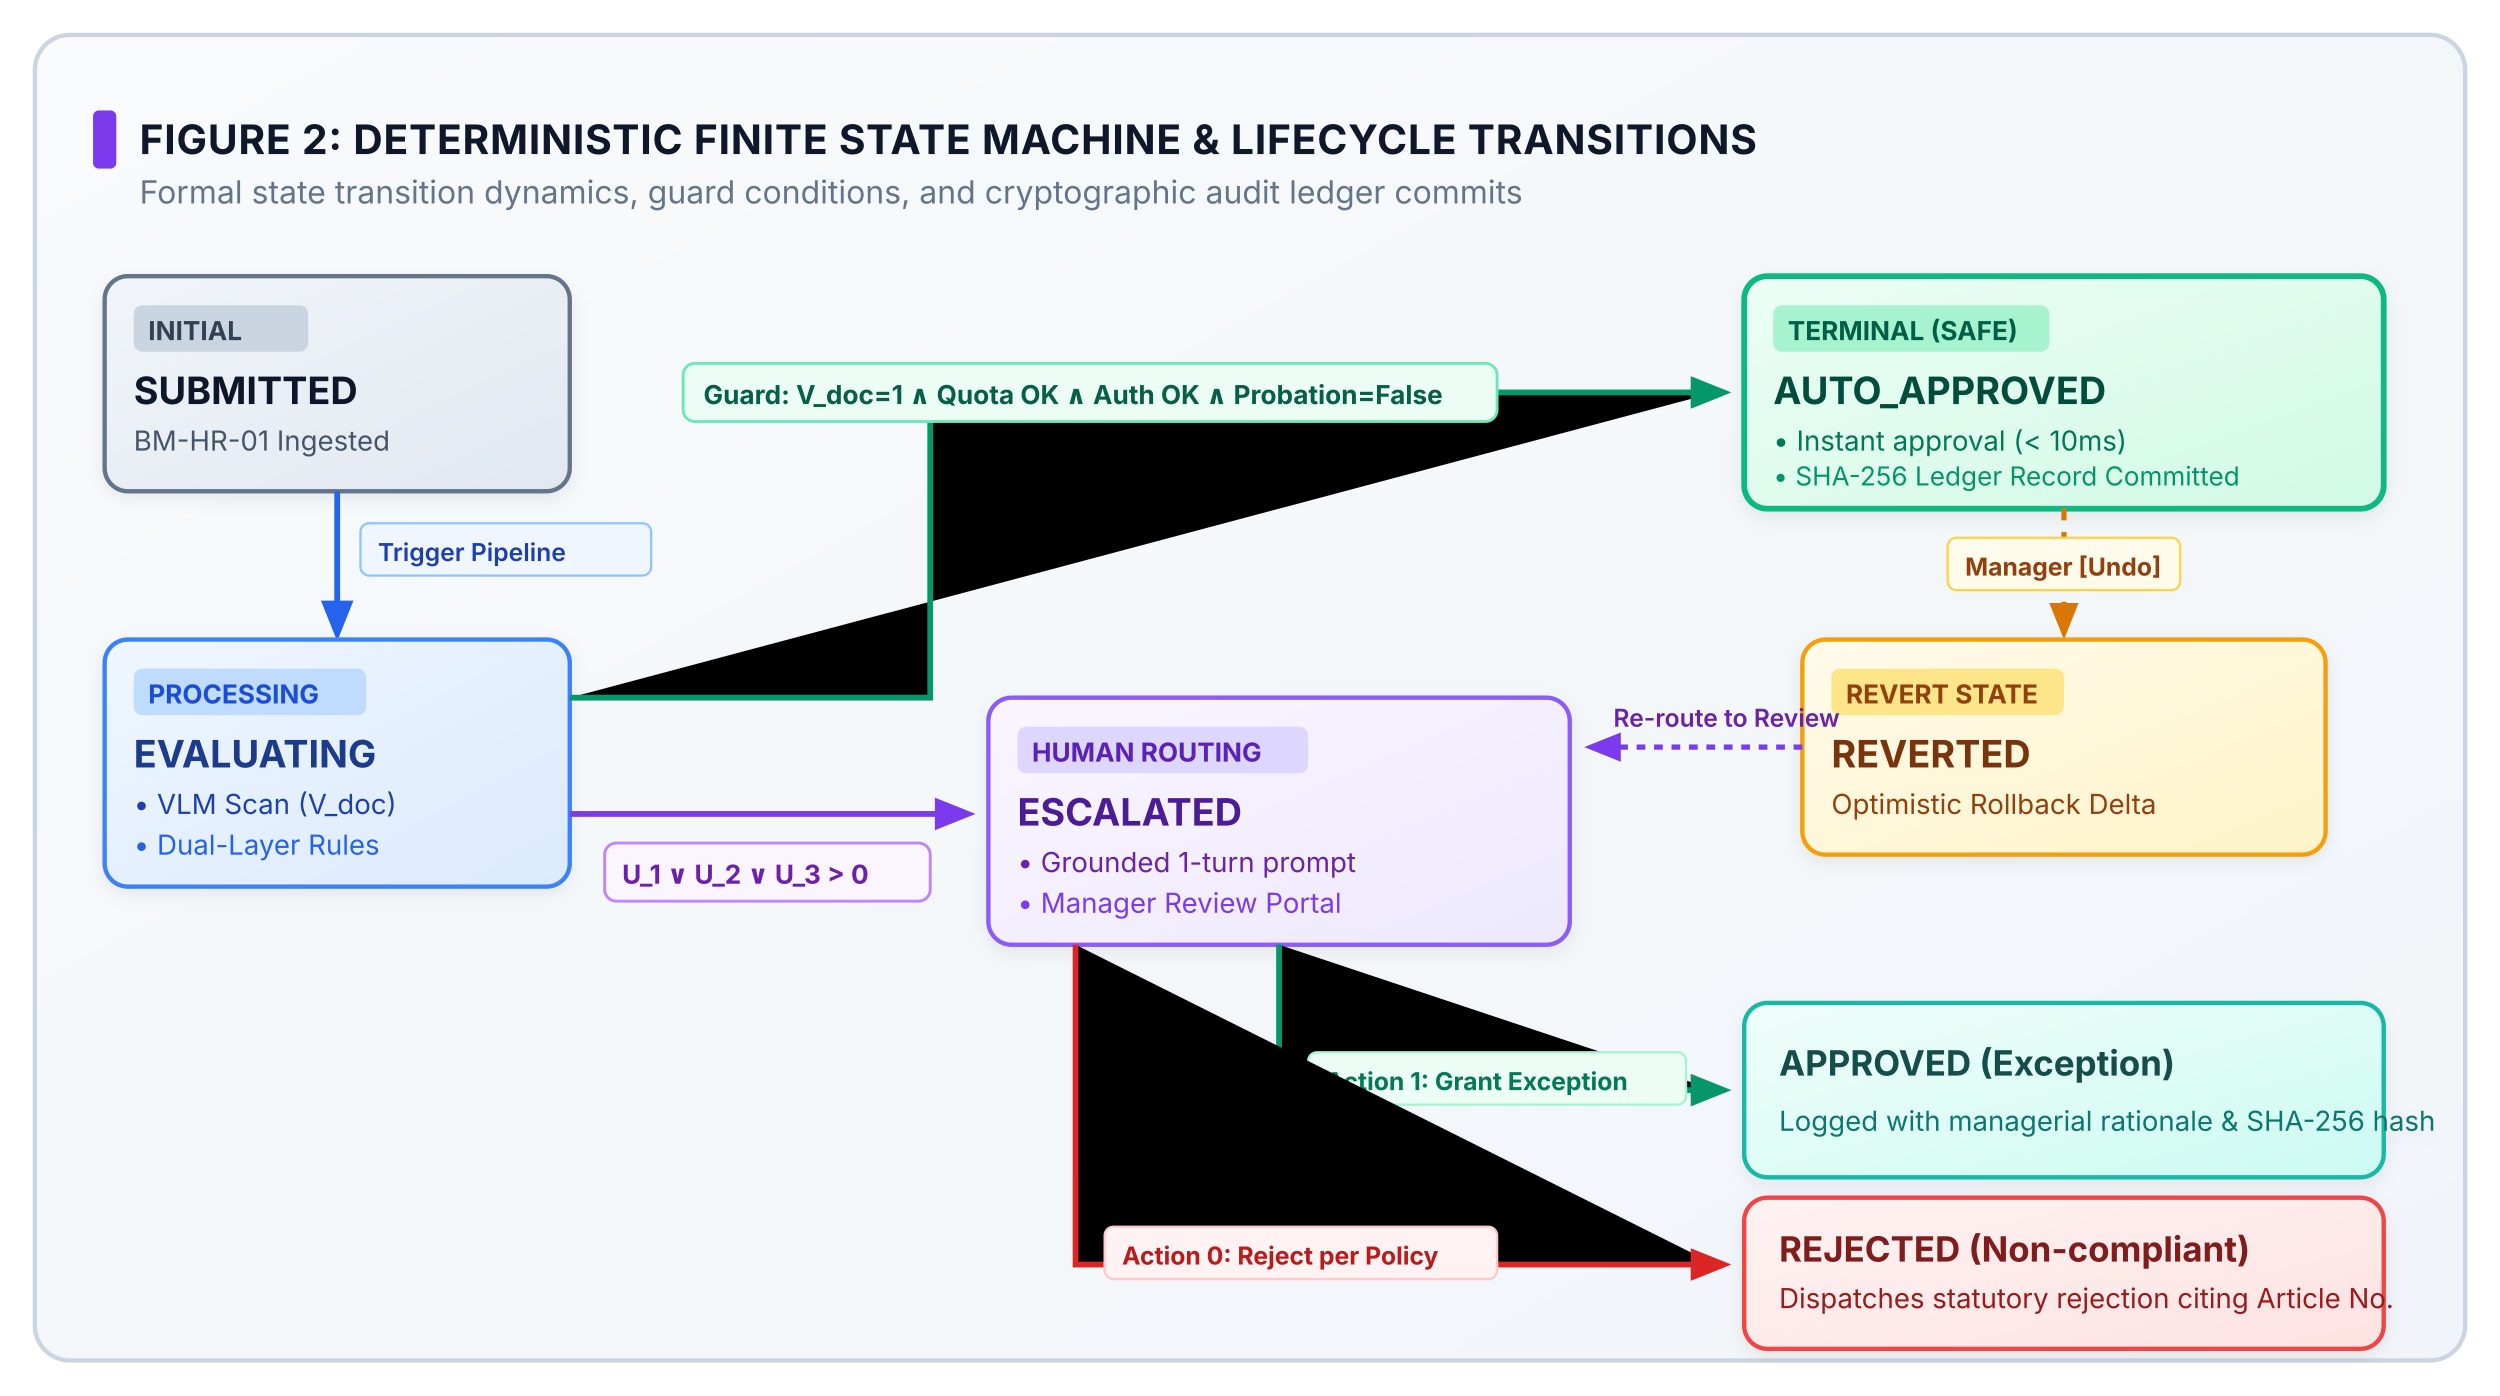
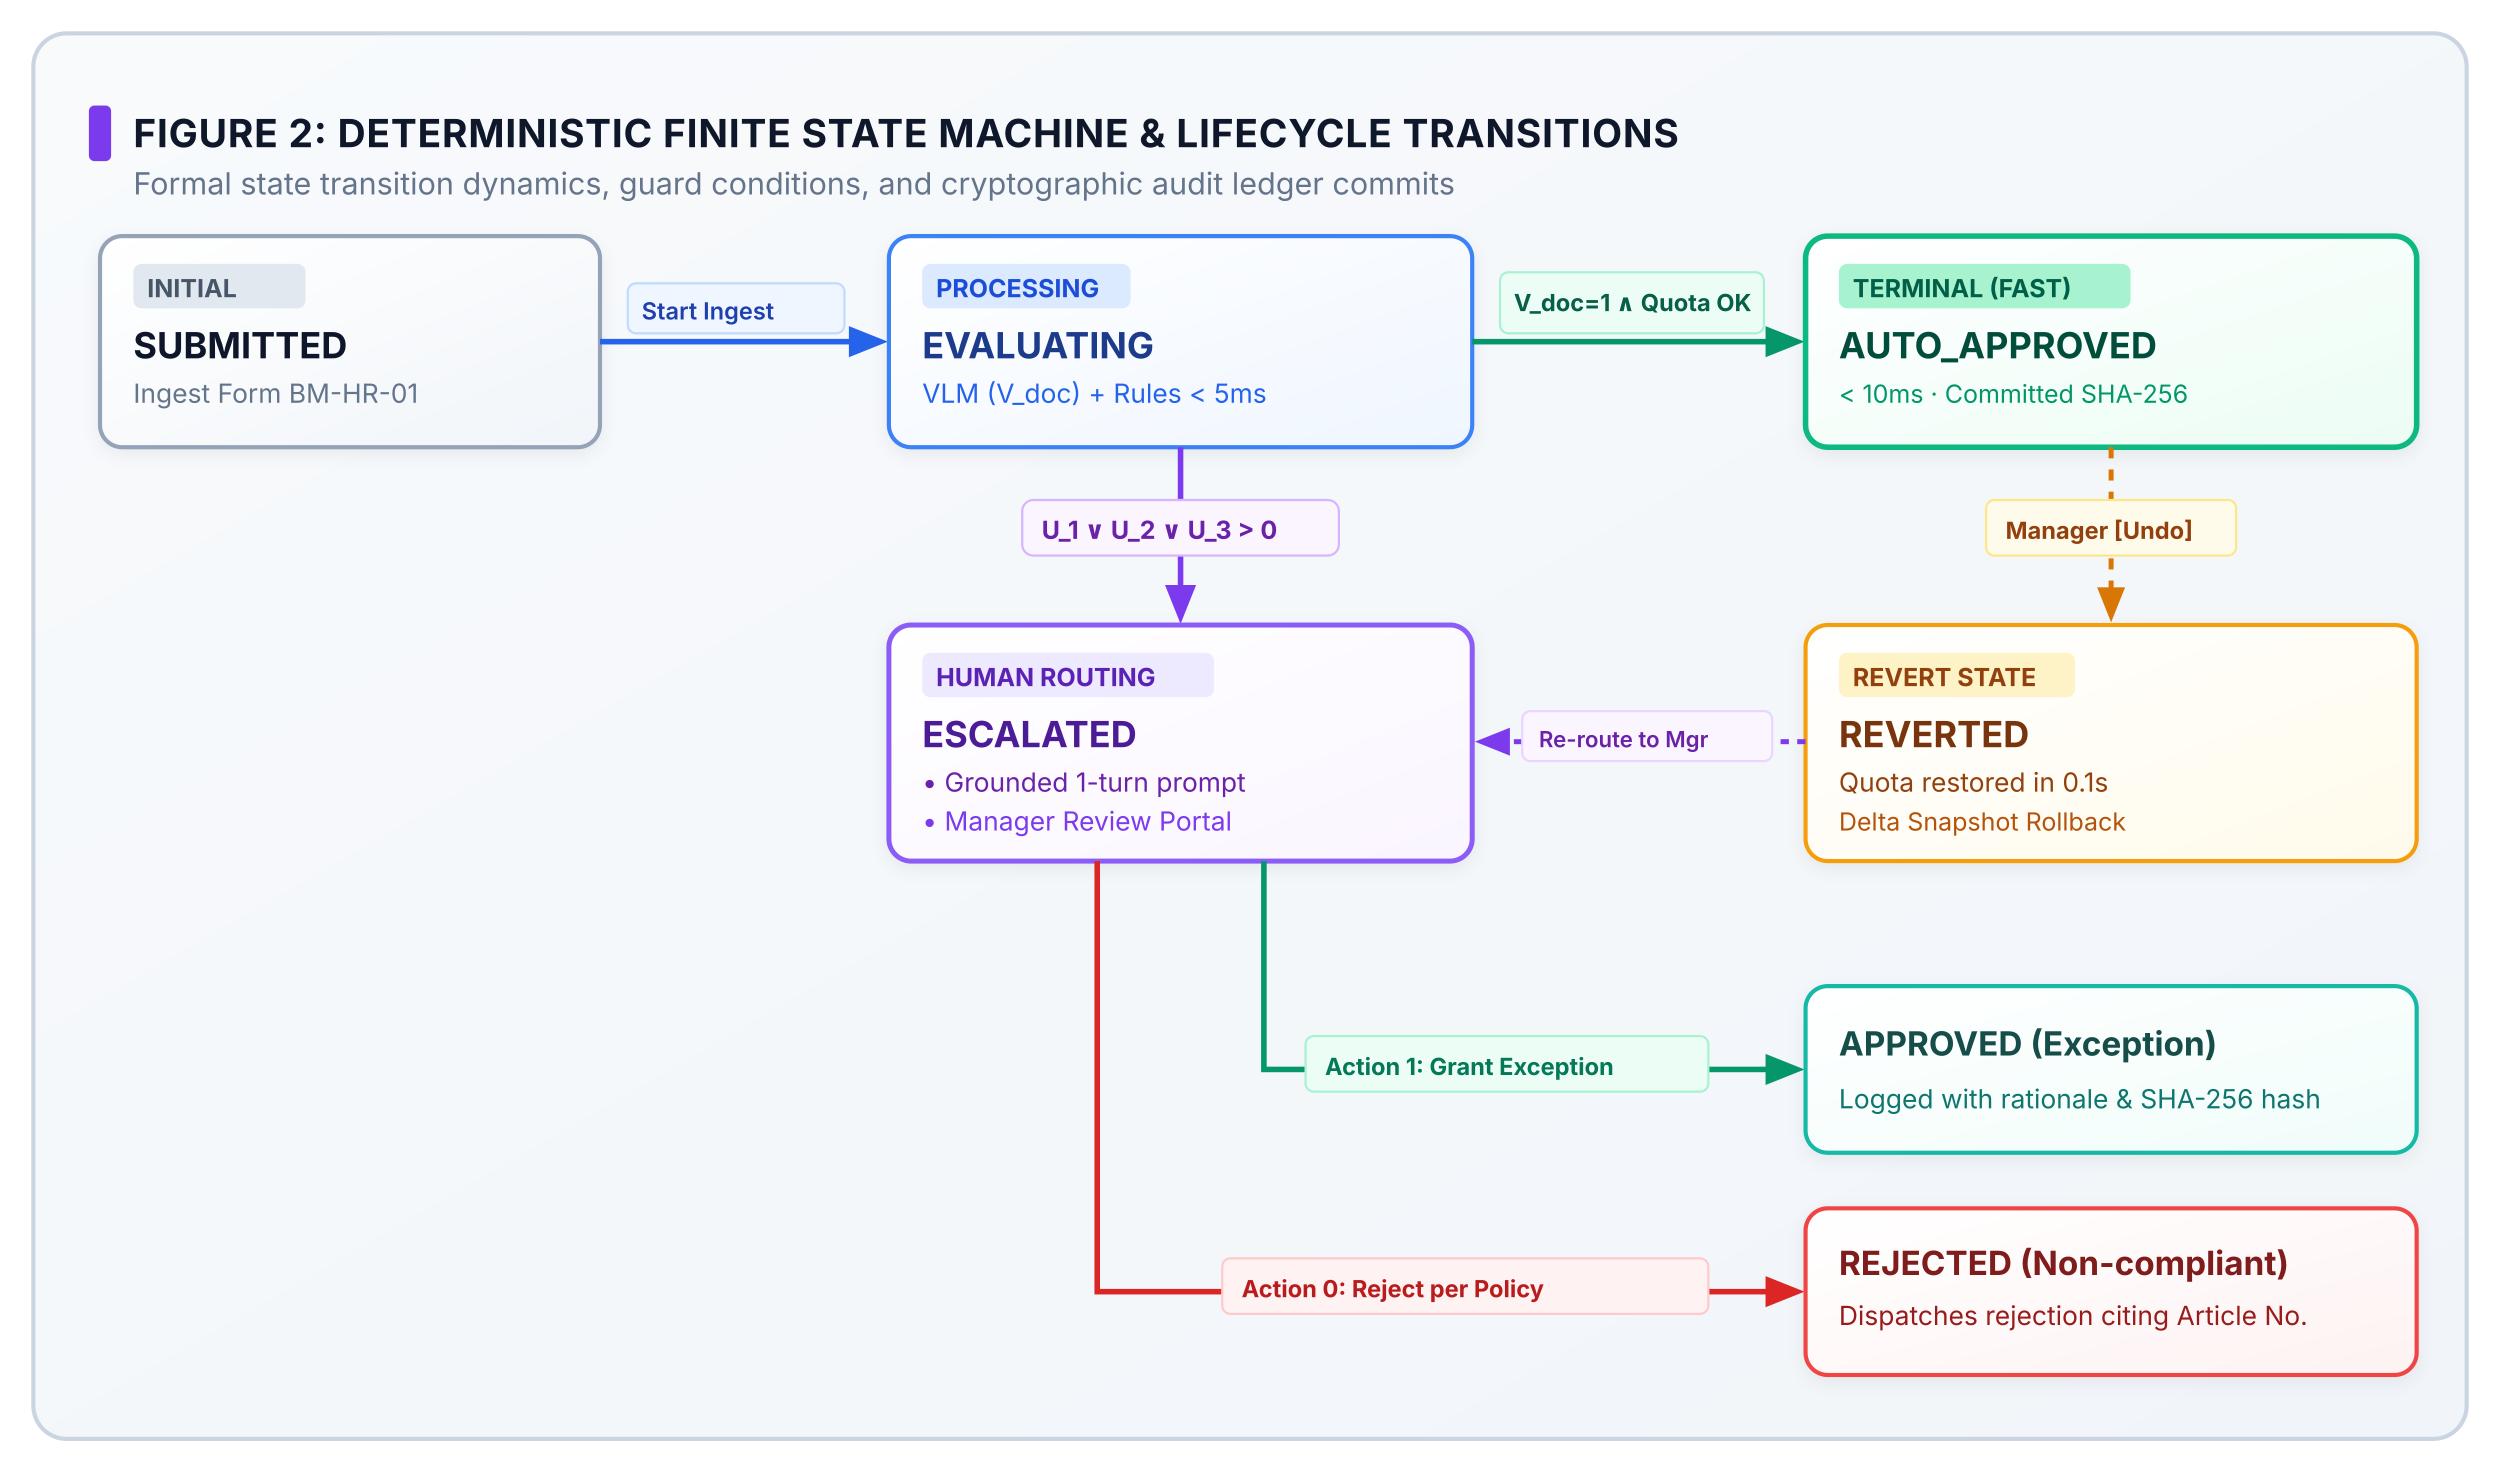
- <svg xmlns="http://www.w3.org/2000/svg" viewBox="0 0 860 480" width="100%" height="100%" style="background: #ffffff; font-family: 'Inter', -apple-system, BlinkMacSystemFont, 'Segoe UI', Roboto, sans-serif;">
+ <svg xmlns="http://www.w3.org/2000/svg" viewBox="0 0 900 530" width="100%" height="100%" style="background: #ffffff; font-family: 'Inter', -apple-system, BlinkMacSystemFont, 'Segoe UI', Roboto, sans-serif;">
  <defs>
+     <style>
+       path.connector { fill: none !important; }
+       line { fill: none !important; }
+     </style>
    <linearGradient id="canvasGrad" x1="0%" y1="0%" x2="100%" y2="100%">
      <stop offset="0%" stop-color="#f8fafc" />
      <stop offset="100%" stop-color="#f1f5f9" />
    </linearGradient>
    <linearGradient id="stateSubmitted" x1="0%" y1="0%" x2="100%" y2="100%">
-       <stop offset="0%" stop-color="#f1f5f9" />
-       <stop offset="100%" stop-color="#e2e8f0" />
+       <stop offset="0%" stop-color="#ffffff" />
+       <stop offset="100%" stop-color="#f1f5f9" />
    </linearGradient>
    <linearGradient id="stateEvaluating" x1="0%" y1="0%" x2="100%" y2="100%">
-       <stop offset="0%" stop-color="#eff6ff" />
-       <stop offset="100%" stop-color="#dbeafe" />
+       <stop offset="0%" stop-color="#ffffff" />
+       <stop offset="100%" stop-color="#eff6ff" />
    </linearGradient>
    <linearGradient id="stateAutoApprove" x1="0%" y1="0%" x2="100%" y2="100%">
-       <stop offset="0%" stop-color="#ecfdf5" />
-       <stop offset="100%" stop-color="#d1fae5" />
+       <stop offset="0%" stop-color="#ffffff" />
+       <stop offset="100%" stop-color="#ecfdf5" />
    </linearGradient>
    <linearGradient id="stateEscalated" x1="0%" y1="0%" x2="100%" y2="100%">
-       <stop offset="0%" stop-color="#faf5ff" />
-       <stop offset="100%" stop-color="#ede9fe" />
+       <stop offset="0%" stop-color="#ffffff" />
+       <stop offset="100%" stop-color="#faf5ff" />
    </linearGradient>
    <linearGradient id="stateApproved" x1="0%" y1="0%" x2="100%" y2="100%">
-       <stop offset="0%" stop-color="#f0fdfa" />
-       <stop offset="100%" stop-color="#ccfbf1" />
+       <stop offset="0%" stop-color="#ffffff" />
+       <stop offset="100%" stop-color="#f0fdfa" />
    </linearGradient>
    <linearGradient id="stateRejected" x1="0%" y1="0%" x2="100%" y2="100%">
-       <stop offset="0%" stop-color="#fef2f2" />
-       <stop offset="100%" stop-color="#fee2e2" />
+       <stop offset="0%" stop-color="#ffffff" />
+       <stop offset="100%" stop-color="#fef2f2" />
    </linearGradient>
    <linearGradient id="stateReverted" x1="0%" y1="0%" x2="100%" y2="100%">
-       <stop offset="0%" stop-color="#fffbeb" />
-       <stop offset="100%" stop-color="#fef3c7" />
+       <stop offset="0%" stop-color="#ffffff" />
+       <stop offset="100%" stop-color="#fffbeb" />
    </linearGradient>
    <marker id="arrB" viewBox="0 0 10 10" refX="6" refY="5" markerWidth="7" markerHeight="7" orient="auto-start-reverse">
      <path d="M 0 1 L 10 5 L 0 9 z" fill="#2563eb" />
    </marker>
    <marker id="arrG" viewBox="0 0 10 10" refX="6" refY="5" markerWidth="7" markerHeight="7" orient="auto-start-reverse">
      <path d="M 0 1 L 10 5 L 0 9 z" fill="#059669" />
    </marker>
    <marker id="arrP" viewBox="0 0 10 10" refX="6" refY="5" markerWidth="7" markerHeight="7" orient="auto-start-reverse">
      <path d="M 0 1 L 10 5 L 0 9 z" fill="#7c3aed" />
    </marker>
    <marker id="arrR" viewBox="0 0 10 10" refX="6" refY="5" markerWidth="7" markerHeight="7" orient="auto-start-reverse">
      <path d="M 0 1 L 10 5 L 0 9 z" fill="#dc2626" />
    </marker>
    <marker id="arrA" viewBox="0 0 10 10" refX="6" refY="5" markerWidth="7" markerHeight="7" orient="auto-start-reverse">
      <path d="M 0 1 L 10 5 L 0 9 z" fill="#d97706" />
    </marker>
    <filter id="cardShadow" x="-5%" y="-5%" width="110%" height="115%" filterUnits="userSpaceOnUse">
-       <feDropShadow dx="0" dy="2" stdDeviation="3" flood-color="#0f172a" flood-opacity="0.07" />
+       <feDropShadow dx="0" dy="2" stdDeviation="3" flood-color="#0f172a" flood-opacity="0.06" />
    </filter>
  </defs>
-   <rect x="12" y="12" width="836" height="456" rx="12" fill="url(#canvasGrad)" stroke="#cbd5e1" stroke-width="1.5" />
+   <rect x="12" y="12" width="876" height="506" rx="12" fill="url(#canvasGrad)" stroke="#cbd5e1" stroke-width="1.5" />
  <g transform="translate(32, 38)">
    <rect x="0" y="0" width="8" height="20" rx="2" fill="#7c3aed" />
    <text x="16" y="15" font-size="14" font-weight="700" fill="#0f172a" letter-spacing="0.02em">FIGURE 2: DETERMINISTIC FINITE STATE MACHINE &amp; LIFECYCLE TRANSITIONS</text>
    <text x="16" y="32" font-size="11" fill="#64748b">Formal state transition dynamics, guard conditions, and cryptographic audit ledger commits</text>
  </g>
-   <g transform="translate(36, 95)" filter="url(#cardShadow)">
-     <rect x="0" y="0" width="160" height="74" rx="8" fill="url(#stateSubmitted)" stroke="#64748b" stroke-width="1.5" />
-     <rect x="10" y="10" width="60" height="16" rx="3" fill="#cbd5e1" />
-     <text x="15" y="22" font-size="9" font-weight="700" fill="#334155">INITIAL</text>
-     <text x="10" y="44" font-size="13" font-weight="700" fill="#0f172a">SUBMITTED</text>
-     <text x="10" y="60" font-size="9.5" fill="#475569">BM-HR-01 Ingested</text>
+   <g transform="translate(36, 85)" filter="url(#cardShadow)">
+     <rect x="0" y="0" width="180" height="76" rx="8" fill="url(#stateSubmitted)" stroke="#94a3b8" stroke-width="1.5" />
+     <rect x="12" y="10" width="62" height="16" rx="3" fill="#e2e8f0" />
+     <text x="17" y="22" font-size="9" font-weight="700" fill="#475569">INITIAL</text>
+     <text x="12" y="44" font-size="13" font-weight="700" fill="#0f172a">SUBMITTED</text>
+     <text x="12" y="60" font-size="9.5" fill="#64748b">Ingest Form BM-HR-01</text>
  </g>
-   <path d="M 116 169 L 116 215" stroke="#2563eb" stroke-width="2" marker-end="url(#arrB)" />
-   <rect x="124" y="180" width="100" height="18" rx="3" fill="#eff6ff" stroke="#93c5fd" stroke-width="0.8" />
-   <text x="130" y="193" font-size="8.5" font-weight="600" fill="#1e40af">Trigger Pipeline</text>
-   <g transform="translate(36, 220)" filter="url(#cardShadow)">
-     <rect x="0" y="0" width="160" height="85" rx="8" fill="url(#stateEvaluating)" stroke="#3b82f6" stroke-width="1.5" />
-     <rect x="10" y="10" width="80" height="16" rx="3" fill="#bfdbfe" />
-     <text x="15" y="22" font-size="9" font-weight="700" fill="#1d4ed8">PROCESSING</text>
-     <text x="10" y="44" font-size="13" font-weight="700" fill="#1e3a8a">EVALUATING</text>
-     <text x="10" y="60" font-size="9.5" fill="#1e40af">• VLM Scan (V_doc)</text>
-     <text x="10" y="74" font-size="9.5" fill="#2563eb">• Dual-Layer Rules</text>
+   <path class="connector" d="M 216 123 L 314 123" stroke="#2563eb" stroke-width="2" fill="none" marker-end="url(#arrB)" />
+   <rect x="226" y="102" width="78" height="18" rx="3" fill="#eff6ff" stroke="#bfdbfe" stroke-width="0.8" />
+   <text x="231" y="115" font-size="8.5" font-weight="600" fill="#1e40af">Start Ingest</text>
+   <g transform="translate(320, 85)" filter="url(#cardShadow)">
+     <rect x="0" y="0" width="210" height="76" rx="8" fill="url(#stateEvaluating)" stroke="#3b82f6" stroke-width="1.5" />
+     <rect x="12" y="10" width="75" height="16" rx="3" fill="#dbeafe" />
+     <text x="17" y="22" font-size="9" font-weight="700" fill="#1d4ed8">PROCESSING</text>
+     <text x="12" y="44" font-size="13" font-weight="700" fill="#1e3a8a">EVALUATING</text>
+     <text x="12" y="60" font-size="9.5" fill="#2563eb">VLM (V_doc) + Rules &lt; 5ms</text>
  </g>
-   <path d="M 196 240 L 320 240 L 320 135 L 590 135" stroke="#059669" stroke-width="2" marker-end="url(#arrG)" />
-   <rect x="235" y="125" width="280" height="20" rx="4" fill="#ecfdf5" stroke="#6ee7b7" stroke-width="1" />
-   <text x="242" y="139" font-size="9" font-weight="700" fill="#065f46">Guard: V_doc=1 ∧ Quota OK ∧ Auth OK ∧ Probation=False</text>
-   <g transform="translate(600, 95)" filter="url(#cardShadow)">
-     <rect x="0" y="0" width="220" height="80" rx="8" fill="url(#stateAutoApprove)" stroke="#10b981" stroke-width="2" />
-     <rect x="10" y="10" width="95" height="16" rx="3" fill="#a7f3d0" />
-     <text x="15" y="22" font-size="9" font-weight="700" fill="#065f46">TERMINAL (SAFE)</text>
-     <text x="10" y="44" font-size="13" font-weight="700" fill="#064e3b">AUTO_APPROVED</text>
-     <text x="10" y="60" font-size="9.5" fill="#047857">• Instant approval (&lt; 10ms)</text>
-     <text x="10" y="72" font-size="9" fill="#059669">• SHA-256 Ledger Record Committed</text>
+   <path class="connector" d="M 530 123 L 644 123" stroke="#059669" stroke-width="2" fill="none" marker-end="url(#arrG)" />
+   <rect x="540" y="98" width="95" height="22" rx="3" fill="#ecfdf5" stroke="#a7f3d0" stroke-width="0.8" />
+   <text x="545" y="112" font-size="8.5" font-weight="700" fill="#065f46">V_doc=1 ∧ Quota OK</text>
+   <g transform="translate(650, 85)" filter="url(#cardShadow)">
+     <rect x="0" y="0" width="220" height="76" rx="8" fill="url(#stateAutoApprove)" stroke="#10b981" stroke-width="2" />
+     <rect x="12" y="10" width="105" height="16" rx="3" fill="#a7f3d0" />
+     <text x="17" y="22" font-size="9" font-weight="700" fill="#065f46">TERMINAL (FAST)</text>
+     <text x="12" y="44" font-size="13" font-weight="700" fill="#064e3b">AUTO_APPROVED</text>
+     <text x="12" y="60" font-size="9" fill="#059669">&lt; 10ms · Committed SHA-256</text>
  </g>
-   <path d="M 196 280 L 330 280" stroke="#7c3aed" stroke-width="2" marker-end="url(#arrP)" />
-   <rect x="208" y="290" width="112" height="20" rx="4" fill="#faf5ff" stroke="#c084fc" stroke-width="1" />
-   <text x="214" y="304" font-size="9" font-weight="700" fill="#6b21a8">U_1 ∨ U_2 ∨ U_3 &gt; 0</text>
-   <g transform="translate(340, 240)" filter="url(#cardShadow)">
-     <rect x="0" y="0" width="200" height="85" rx="8" fill="url(#stateEscalated)" stroke="#8b5cf6" stroke-width="1.5" />
-     <rect x="10" y="10" width="100" height="16" rx="3" fill="#ddd6fe" />
-     <text x="15" y="22" font-size="9" font-weight="700" fill="#5b21b6">HUMAN ROUTING</text>
-     <text x="10" y="44" font-size="13" font-weight="700" fill="#4c1d95">ESCALATED</text>
-     <text x="10" y="60" font-size="9.5" fill="#6b21a8">• Grounded 1-turn prompt</text>
-     <text x="10" y="74" font-size="9.5" fill="#7c3aed">• Manager Review Portal</text>
+   <path class="connector" d="M 425 161 L 425 219" stroke="#7c3aed" stroke-width="2" fill="none" marker-end="url(#arrP)" />
+   <rect x="368" y="180" width="114" height="20" rx="4" fill="#faf5ff" stroke="#d8b4fe" stroke-width="0.8" />
+   <text x="375" y="194" font-size="9" font-weight="700" fill="#6b21a8">U_1 ∨ U_2 ∨ U_3 &gt; 0</text>
+   <g transform="translate(320, 225)" filter="url(#cardShadow)">
+     <rect x="0" y="0" width="210" height="85" rx="8" fill="url(#stateEscalated)" stroke="#8b5cf6" stroke-width="1.8" />
+     <rect x="12" y="10" width="105" height="16" rx="3" fill="#ede9fe" />
+     <text x="17" y="22" font-size="9" font-weight="700" fill="#5b21b6">HUMAN ROUTING</text>
+     <text x="12" y="44" font-size="13" font-weight="700" fill="#4c1d95">ESCALATED</text>
+     <text x="12" y="60" font-size="9.5" fill="#6b21a8">• Grounded 1-turn prompt</text>
+     <text x="12" y="74" font-size="9.5" fill="#7c3aed">• Manager Review Portal</text>
  </g>
-   <path d="M 710 175 L 710 215" stroke="#d97706" stroke-width="1.8" stroke-dasharray="4,4" marker-end="url(#arrA)" />
-   <rect x="670" y="185" width="80" height="18" rx="3" fill="#fffbeb" stroke="#fcd34d" stroke-width="0.8" />
-   <text x="676" y="198" font-size="8.5" font-weight="700" fill="#92400e">Manager [Undo]</text>
-   <g transform="translate(620, 220)" filter="url(#cardShadow)">
-     <rect x="0" y="0" width="180" height="74" rx="8" fill="url(#stateReverted)" stroke="#f59e0b" stroke-width="1.5" />
-     <rect x="10" y="10" width="80" height="16" rx="3" fill="#fde68a" />
-     <text x="15" y="22" font-size="9" font-weight="700" fill="#92400e">REVERT STATE</text>
-     <text x="10" y="44" font-size="13" font-weight="700" fill="#78350f">REVERTED</text>
-     <text x="10" y="60" font-size="9.5" fill="#92400e">Optimistic Rollback Delta</text>
+   <path class="connector" d="M 760 161 L 760 219" stroke="#d97706" stroke-width="1.8" stroke-dasharray="4,4" fill="none" marker-end="url(#arrA)" />
+   <rect x="715" y="180" width="90" height="20" rx="3" fill="#fffbeb" stroke="#fde68a" stroke-width="0.8" />
+   <text x="722" y="194" font-size="8.5" font-weight="700" fill="#92400e">Manager [Undo]</text>
+   <g transform="translate(650, 225)" filter="url(#cardShadow)">
+     <rect x="0" y="0" width="220" height="85" rx="8" fill="url(#stateReverted)" stroke="#f59e0b" stroke-width="1.5" />
+     <rect x="12" y="10" width="85" height="16" rx="3" fill="#fef3c7" />
+     <text x="17" y="22" font-size="9" font-weight="700" fill="#92400e">REVERT STATE</text>
+     <text x="12" y="44" font-size="13" font-weight="700" fill="#78350f">REVERTED</text>
+     <text x="12" y="60" font-size="9.5" fill="#92400e">Quota restored in 0.1s</text>
+     <text x="12" y="74" font-size="9" fill="#b45309">Delta Snapshot Rollback</text>
  </g>
-   <path d="M 620 257 L 550 257" stroke="#7c3aed" stroke-width="1.8" stroke-dasharray="3,3" marker-end="url(#arrP)" />
-   <text x="555" y="250" font-size="8.5" font-weight="600" fill="#6b21a8">Re-route to Review</text>
-   <path d="M 440 325 L 440 375 L 590 375" stroke="#059669" stroke-width="2" marker-end="url(#arrG)" />
-   <rect x="450" y="362" width="130" height="18" rx="3" fill="#ecfdf5" stroke="#a7f3d0" stroke-width="0.8" />
-   <text x="456" y="375" font-size="8.5" font-weight="700" fill="#047857">Action 1: Grant Exception</text>
-   <g transform="translate(600, 345)" filter="url(#cardShadow)">
+   <path class="connector" d="M 650 267 L 536 267" stroke="#7c3aed" stroke-width="1.8" stroke-dasharray="3,3" fill="none" marker-end="url(#arrP)" />
+   <rect x="548" y="256" width="90" height="18" rx="3" fill="#faf5ff" stroke="#e9d5ff" stroke-width="0.8" />
+   <text x="554" y="269" font-size="8" font-weight="600" fill="#6b21a8">Re-route to Mgr</text>
+   <path class="connector" d="M 455 310 L 455 385 L 644 385" stroke="#059669" stroke-width="2" fill="none" marker-end="url(#arrG)" />
+   <rect x="470" y="373" width="145" height="20" rx="3" fill="#ecfdf5" stroke="#a7f3d0" stroke-width="0.8" />
+   <text x="477" y="387" font-size="8.5" font-weight="700" fill="#047857">Action 1: Grant Exception</text>
+   <g transform="translate(650, 355)" filter="url(#cardShadow)">
    <rect x="0" y="0" width="220" height="60" rx="8" fill="url(#stateApproved)" stroke="#14b8a6" stroke-width="1.5" />
    <text x="12" y="25" font-size="12" font-weight="700" fill="#134e4a">APPROVED (Exception)</text>
-     <text x="12" y="44" font-size="9.5" fill="#0f766e">Logged with managerial rationale &amp; SHA-256 hash</text>
+     <text x="12" y="44" font-size="9.5" fill="#0f766e">Logged with rationale &amp; SHA-256 hash</text>
  </g>
-   <path d="M 370 325 L 370 435 L 590 435" stroke="#dc2626" stroke-width="2" marker-end="url(#arrR)" />
-   <rect x="380" y="422" width="135" height="18" rx="3" fill="#fef2f2" stroke="#fecaca" stroke-width="0.8" />
-   <text x="386" y="435" font-size="8.5" font-weight="700" fill="#b91c1c">Action 0: Reject per Policy</text>
-   <g transform="translate(600, 412)" filter="url(#cardShadow)">
-     <rect x="0" y="0" width="220" height="52" rx="8" fill="url(#stateRejected)" stroke="#ef4444" stroke-width="1.5" />
-     <text x="12" y="22" font-size="12" font-weight="700" fill="#7f1d1d">REJECTED (Non-compliant)</text>
-     <text x="12" y="38" font-size="9.5" fill="#991b1b">Dispatches statutory rejection citing Article No.</text>
+   <path class="connector" d="M 395 310 L 395 465 L 644 465" stroke="#dc2626" stroke-width="2" fill="none" marker-end="url(#arrR)" />
+   <rect x="440" y="453" width="175" height="20" rx="3" fill="#fef2f2" stroke="#fecaca" stroke-width="0.8" />
+   <text x="447" y="467" font-size="8.5" font-weight="700" fill="#b91c1c">Action 0: Reject per Policy</text>
+   <g transform="translate(650, 435)" filter="url(#cardShadow)">
+     <rect x="0" y="0" width="220" height="60" rx="8" fill="url(#stateRejected)" stroke="#ef4444" stroke-width="1.5" />
+     <text x="12" y="24" font-size="12" font-weight="700" fill="#7f1d1d">REJECTED (Non-compliant)</text>
+     <text x="12" y="42" font-size="9.5" fill="#991b1b">Dispatches rejection citing Article No.</text>
  </g>
</svg>
